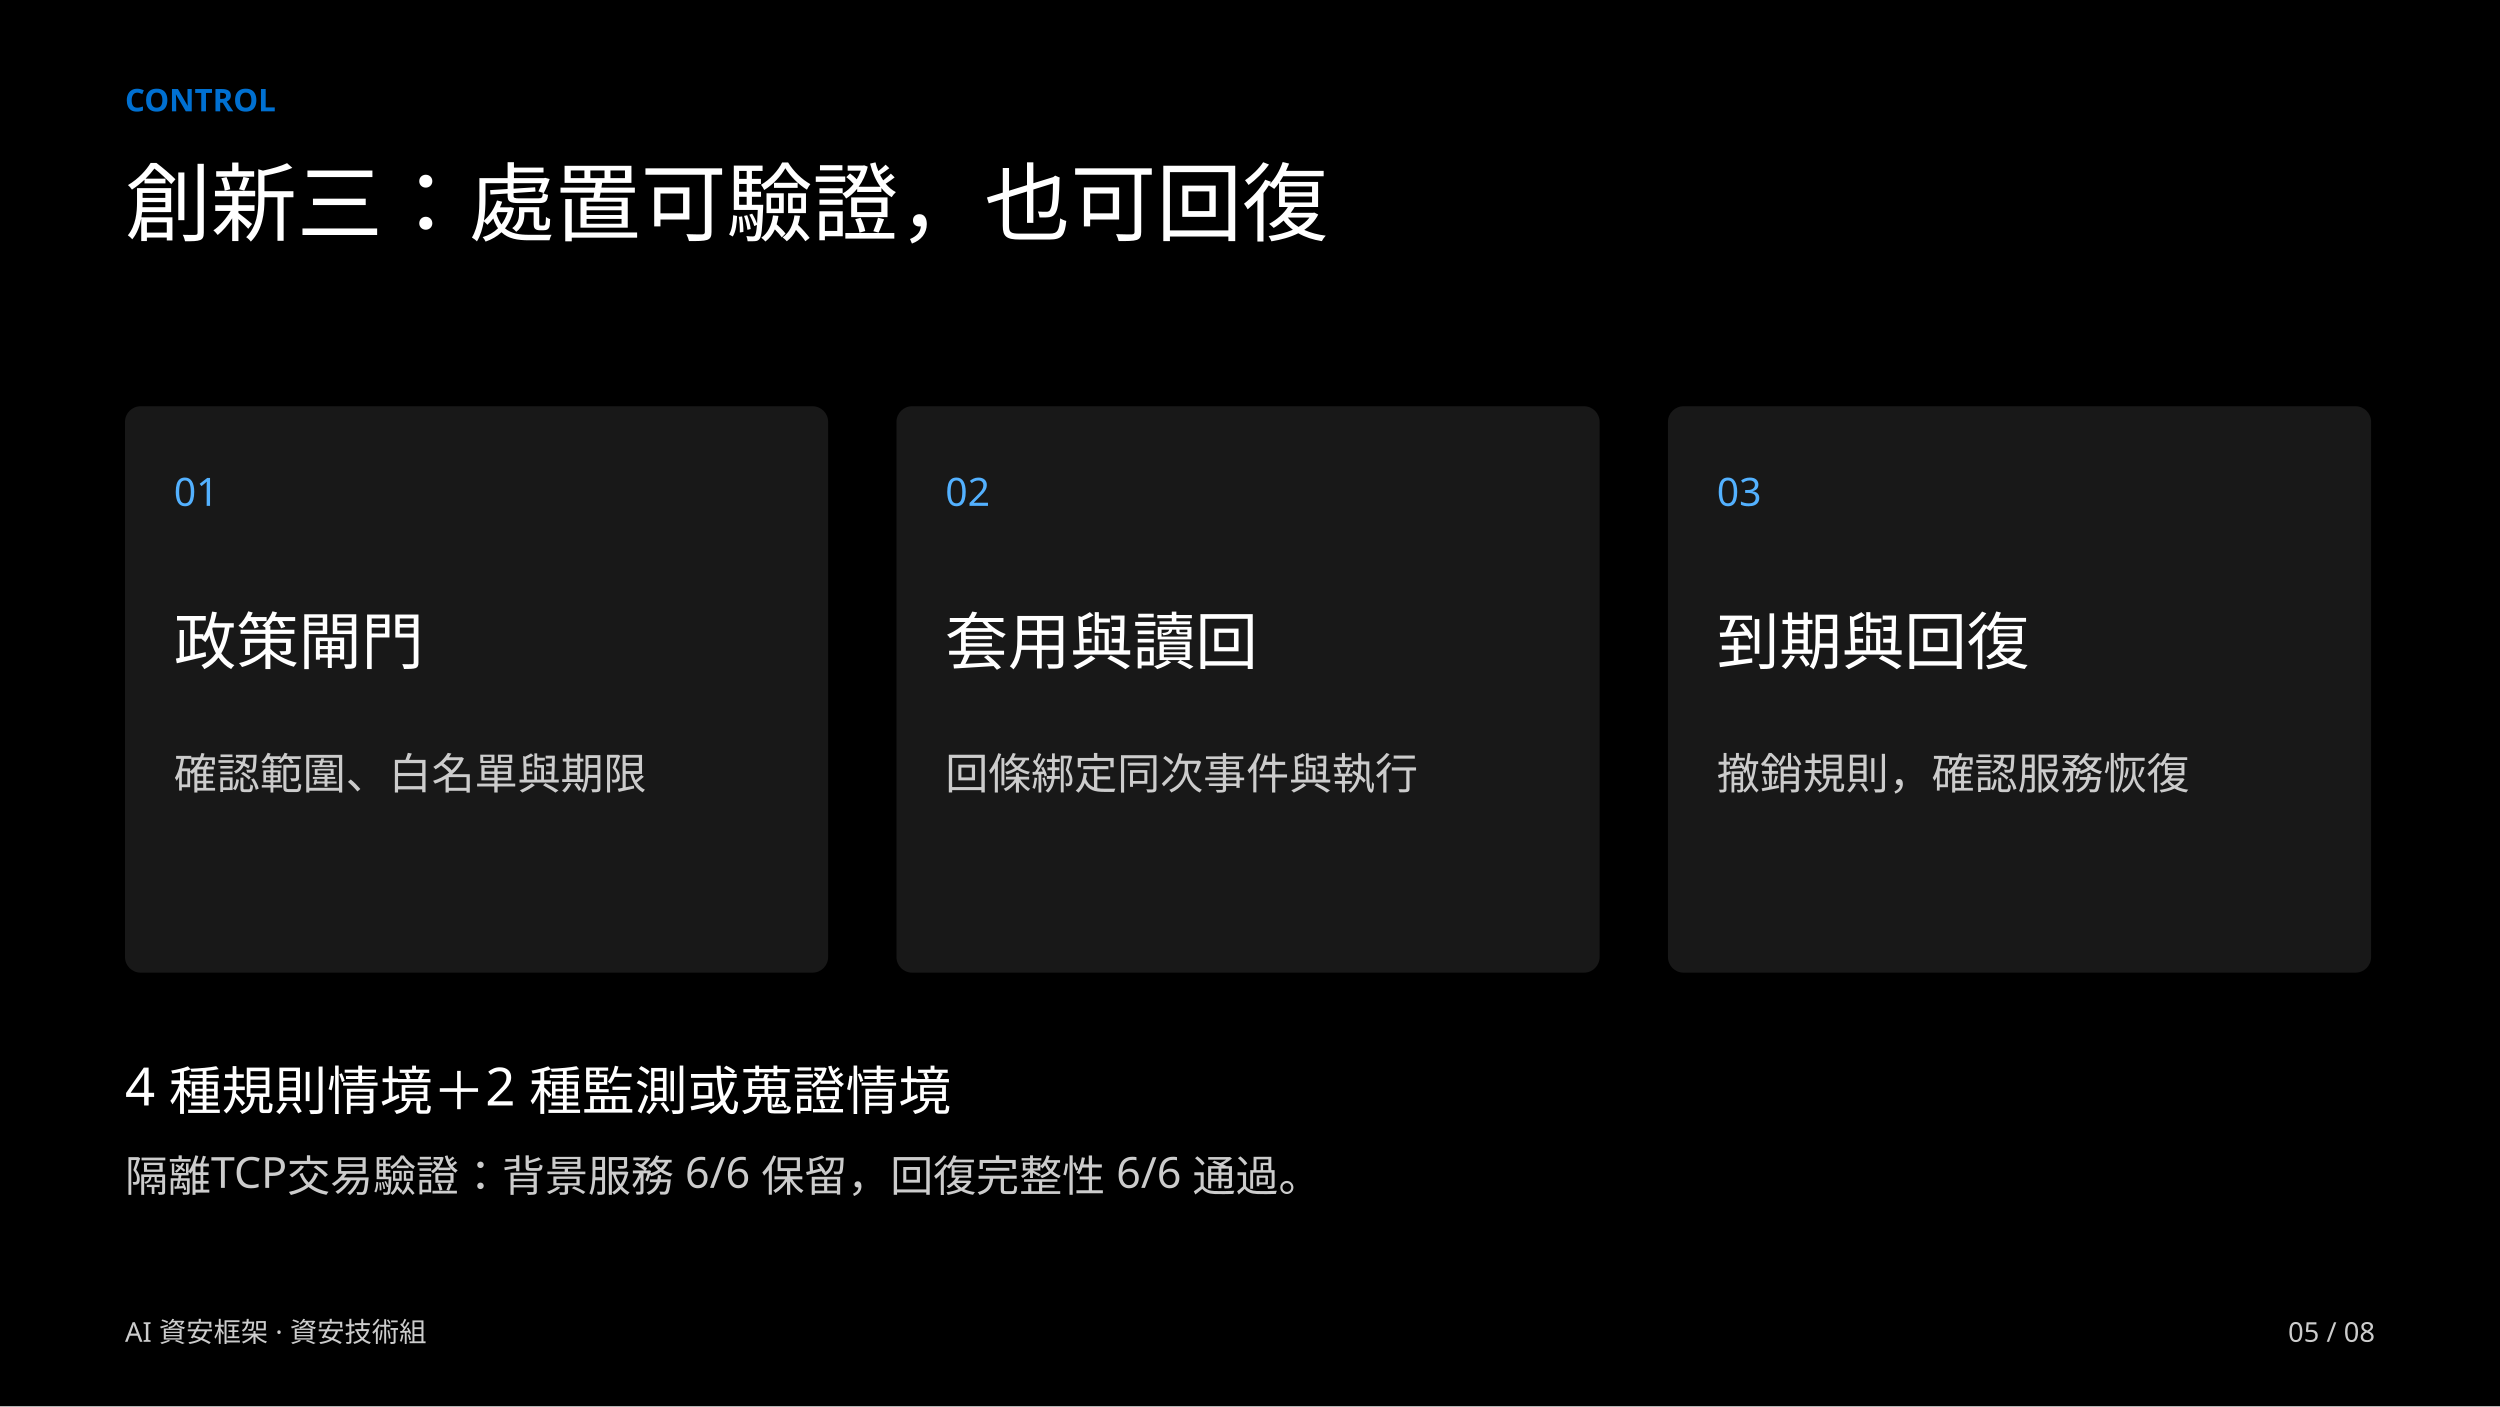
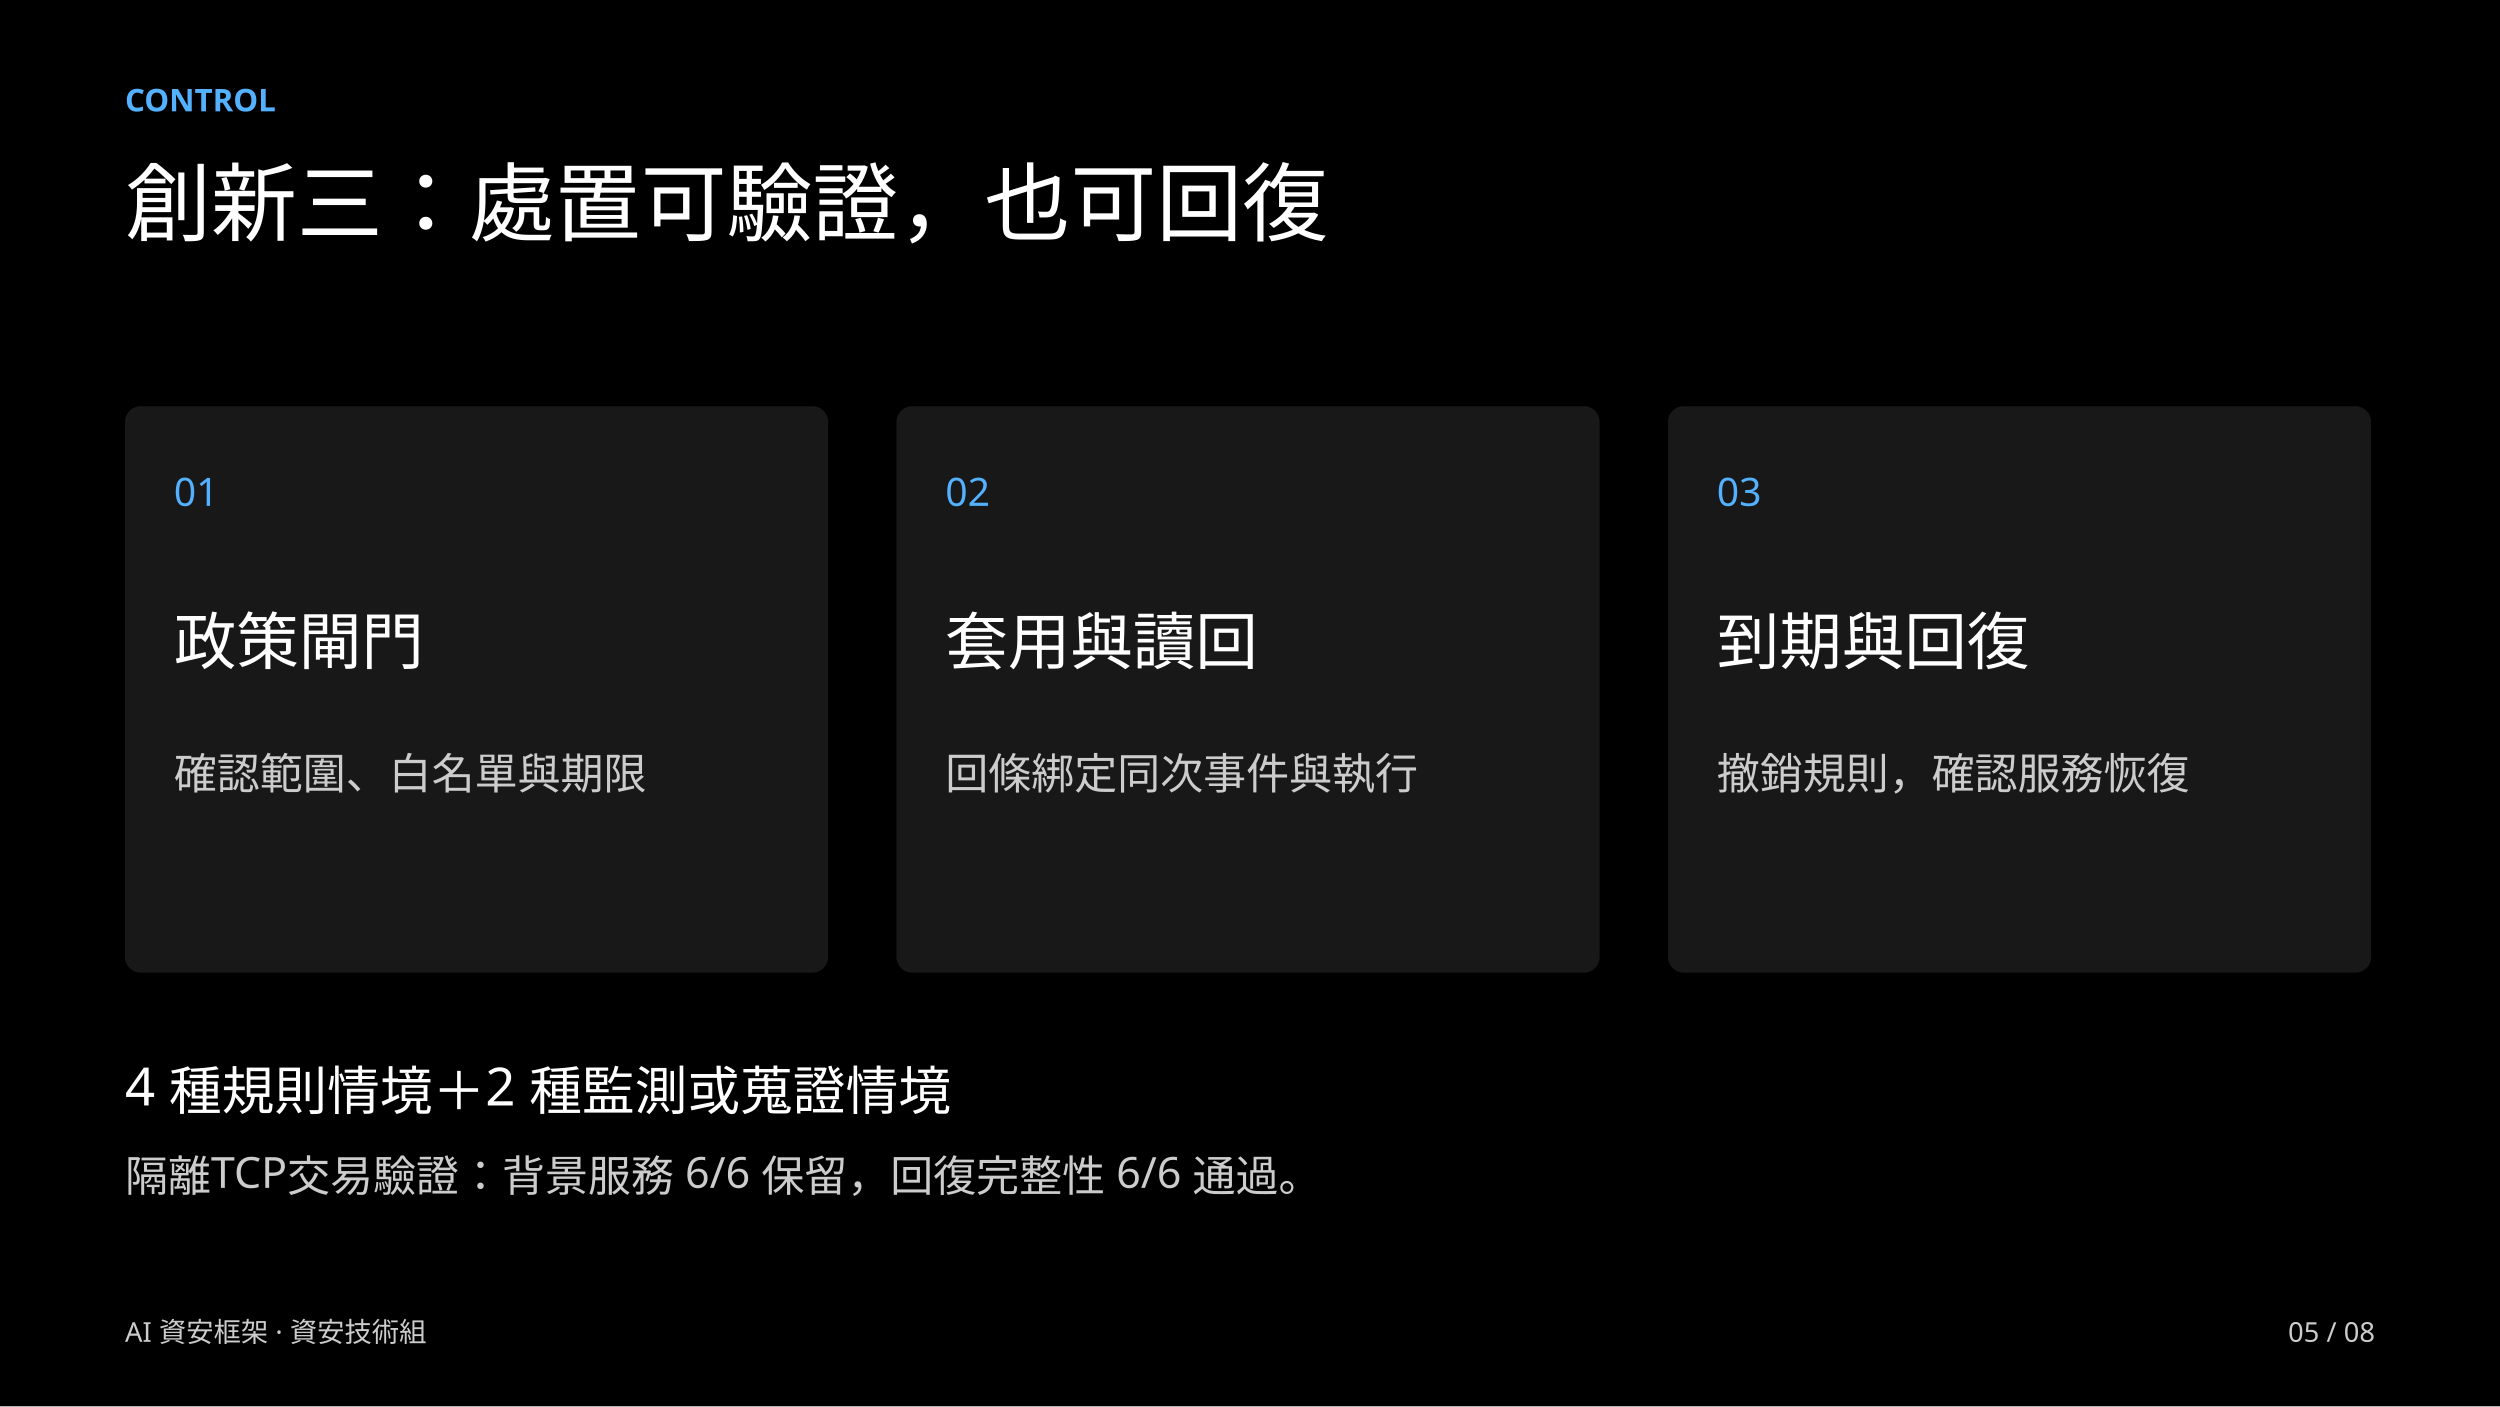
<svg xmlns="http://www.w3.org/2000/svg" width="1280" height="720" viewBox="0 0 1280 720" font-family="Microsoft JhengHei">
  <rect x="0" y="0" width="1280" height="720" rx="0" fill="#000000" stroke="none" />
-   <text x="64" y="57" font-size="16" fill="#0070D1" font-weight="600" text-anchor="start">CONTROL</text>
+   <text x="64" y="57" font-size="16" fill="#53B1FF" font-weight="600" text-anchor="start">CONTROL</text>
  <text x="64" y="120" font-size="44" fill="#FFFFFF" font-weight="300" text-anchor="start">創新三：處置可驗證，也可回復</text>
  <rect x="64" y="208" width="360" height="290" rx="8" fill="#181818" stroke="none" />
  <text x="89" y="259" font-size="20" fill="#53B1FF" font-weight="400" text-anchor="start">01</text>
  <text x="89" y="340" font-size="32" fill="#FFFFFF" font-weight="300" text-anchor="start">政策閘門</text>
  <text x="89" y="404" font-size="22" fill="#CCCCCC" font-weight="400" text-anchor="start">確認範圍、白名單與期限</text>
  <rect x="459" y="208" width="360" height="290" rx="8" fill="#181818" stroke="none" />
  <text x="484" y="259" font-size="20" fill="#53B1FF" font-weight="400" text-anchor="start">02</text>
  <text x="484" y="340" font-size="32" fill="#FFFFFF" font-weight="300" text-anchor="start">套用與讀回</text>
  <text x="484" y="404" font-size="22" fill="#CCCCCC" font-weight="400" text-anchor="start">回條綁定同次事件與執行</text>
  <rect x="854" y="208" width="360" height="290" rx="8" fill="#181818" stroke="none" />
  <text x="879" y="259" font-size="20" fill="#53B1FF" font-weight="400" text-anchor="start">03</text>
  <text x="879" y="340" font-size="32" fill="#FFFFFF" font-weight="300" text-anchor="start">到期與回復</text>
  <text x="879" y="404" font-size="22" fill="#CCCCCC" font-weight="400" text-anchor="start">撤銷規則，確認服務恢復</text>
  <text x="64" y="566" font-size="27" fill="#FFFFFF" font-weight="400" text-anchor="start">4 種規則情境＋2 種監測或蒐證情境</text>
  <text x="64" y="610" font-size="22" fill="#CCCCCC" font-weight="400" text-anchor="start">隔離TCP交易驗證：背景服務 6/6 保留，回復完整性 6/6 通過。</text>
  <text x="64" y="687" font-size="14" fill="#CCCCCC" font-weight="400" text-anchor="start">AI 資安框架 · 資安技術組</text>
  <text x="1216" y="687" font-size="14" fill="#CCCCCC" font-weight="400" text-anchor="end">05 / 08</text>
</svg>
